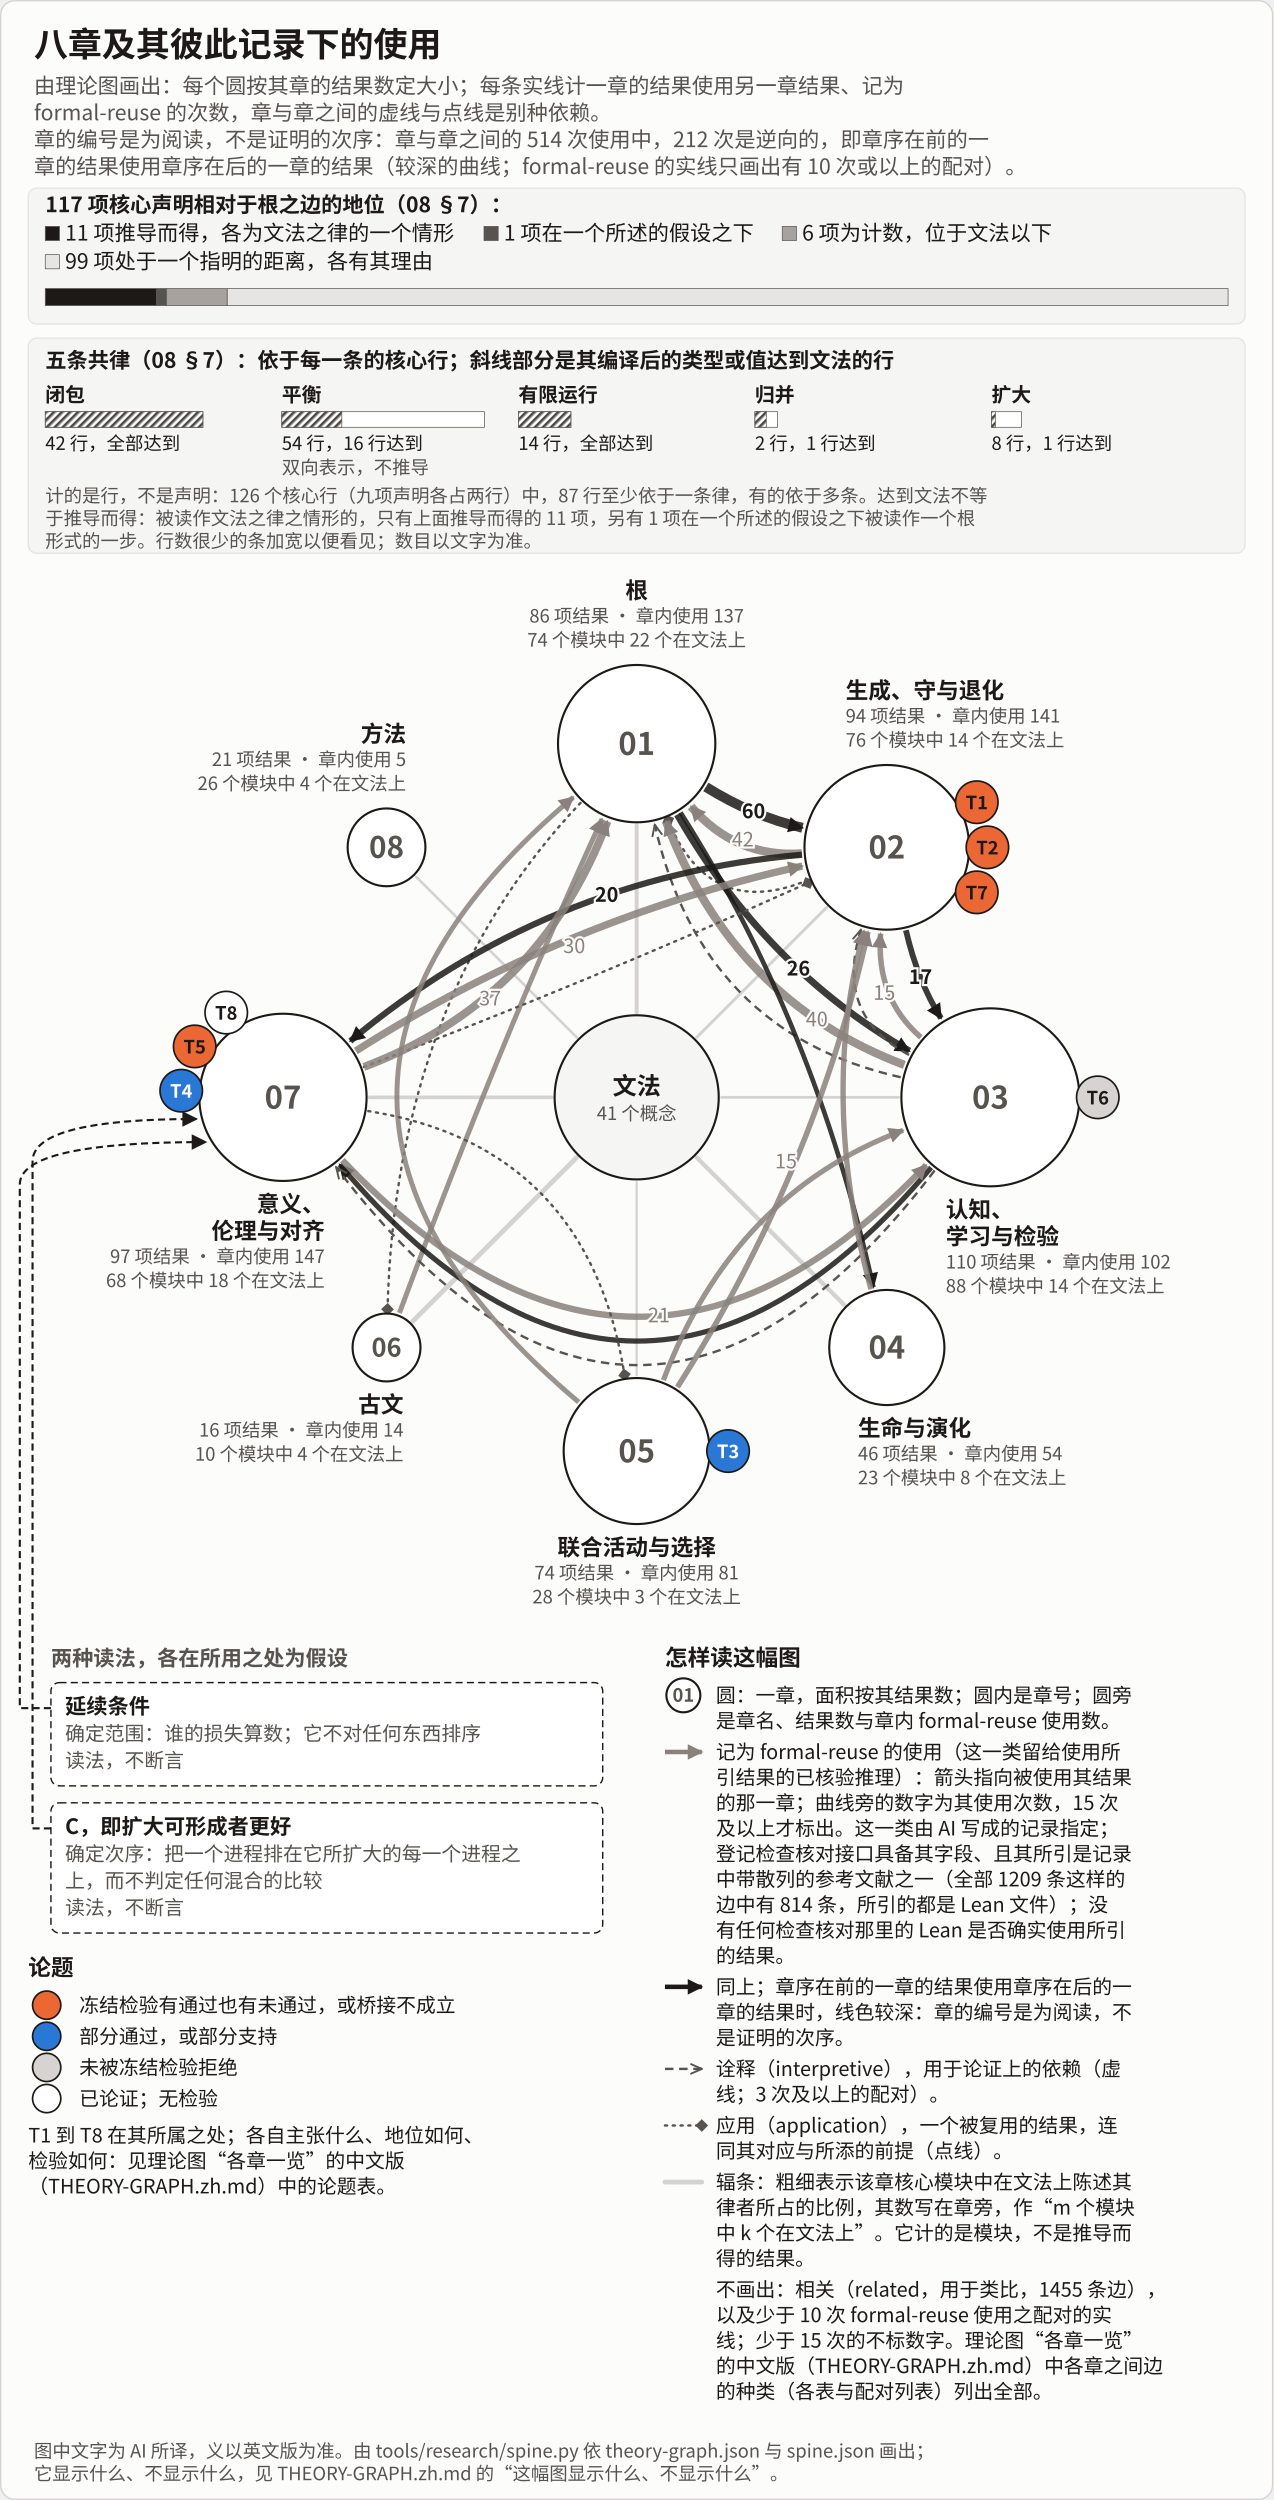
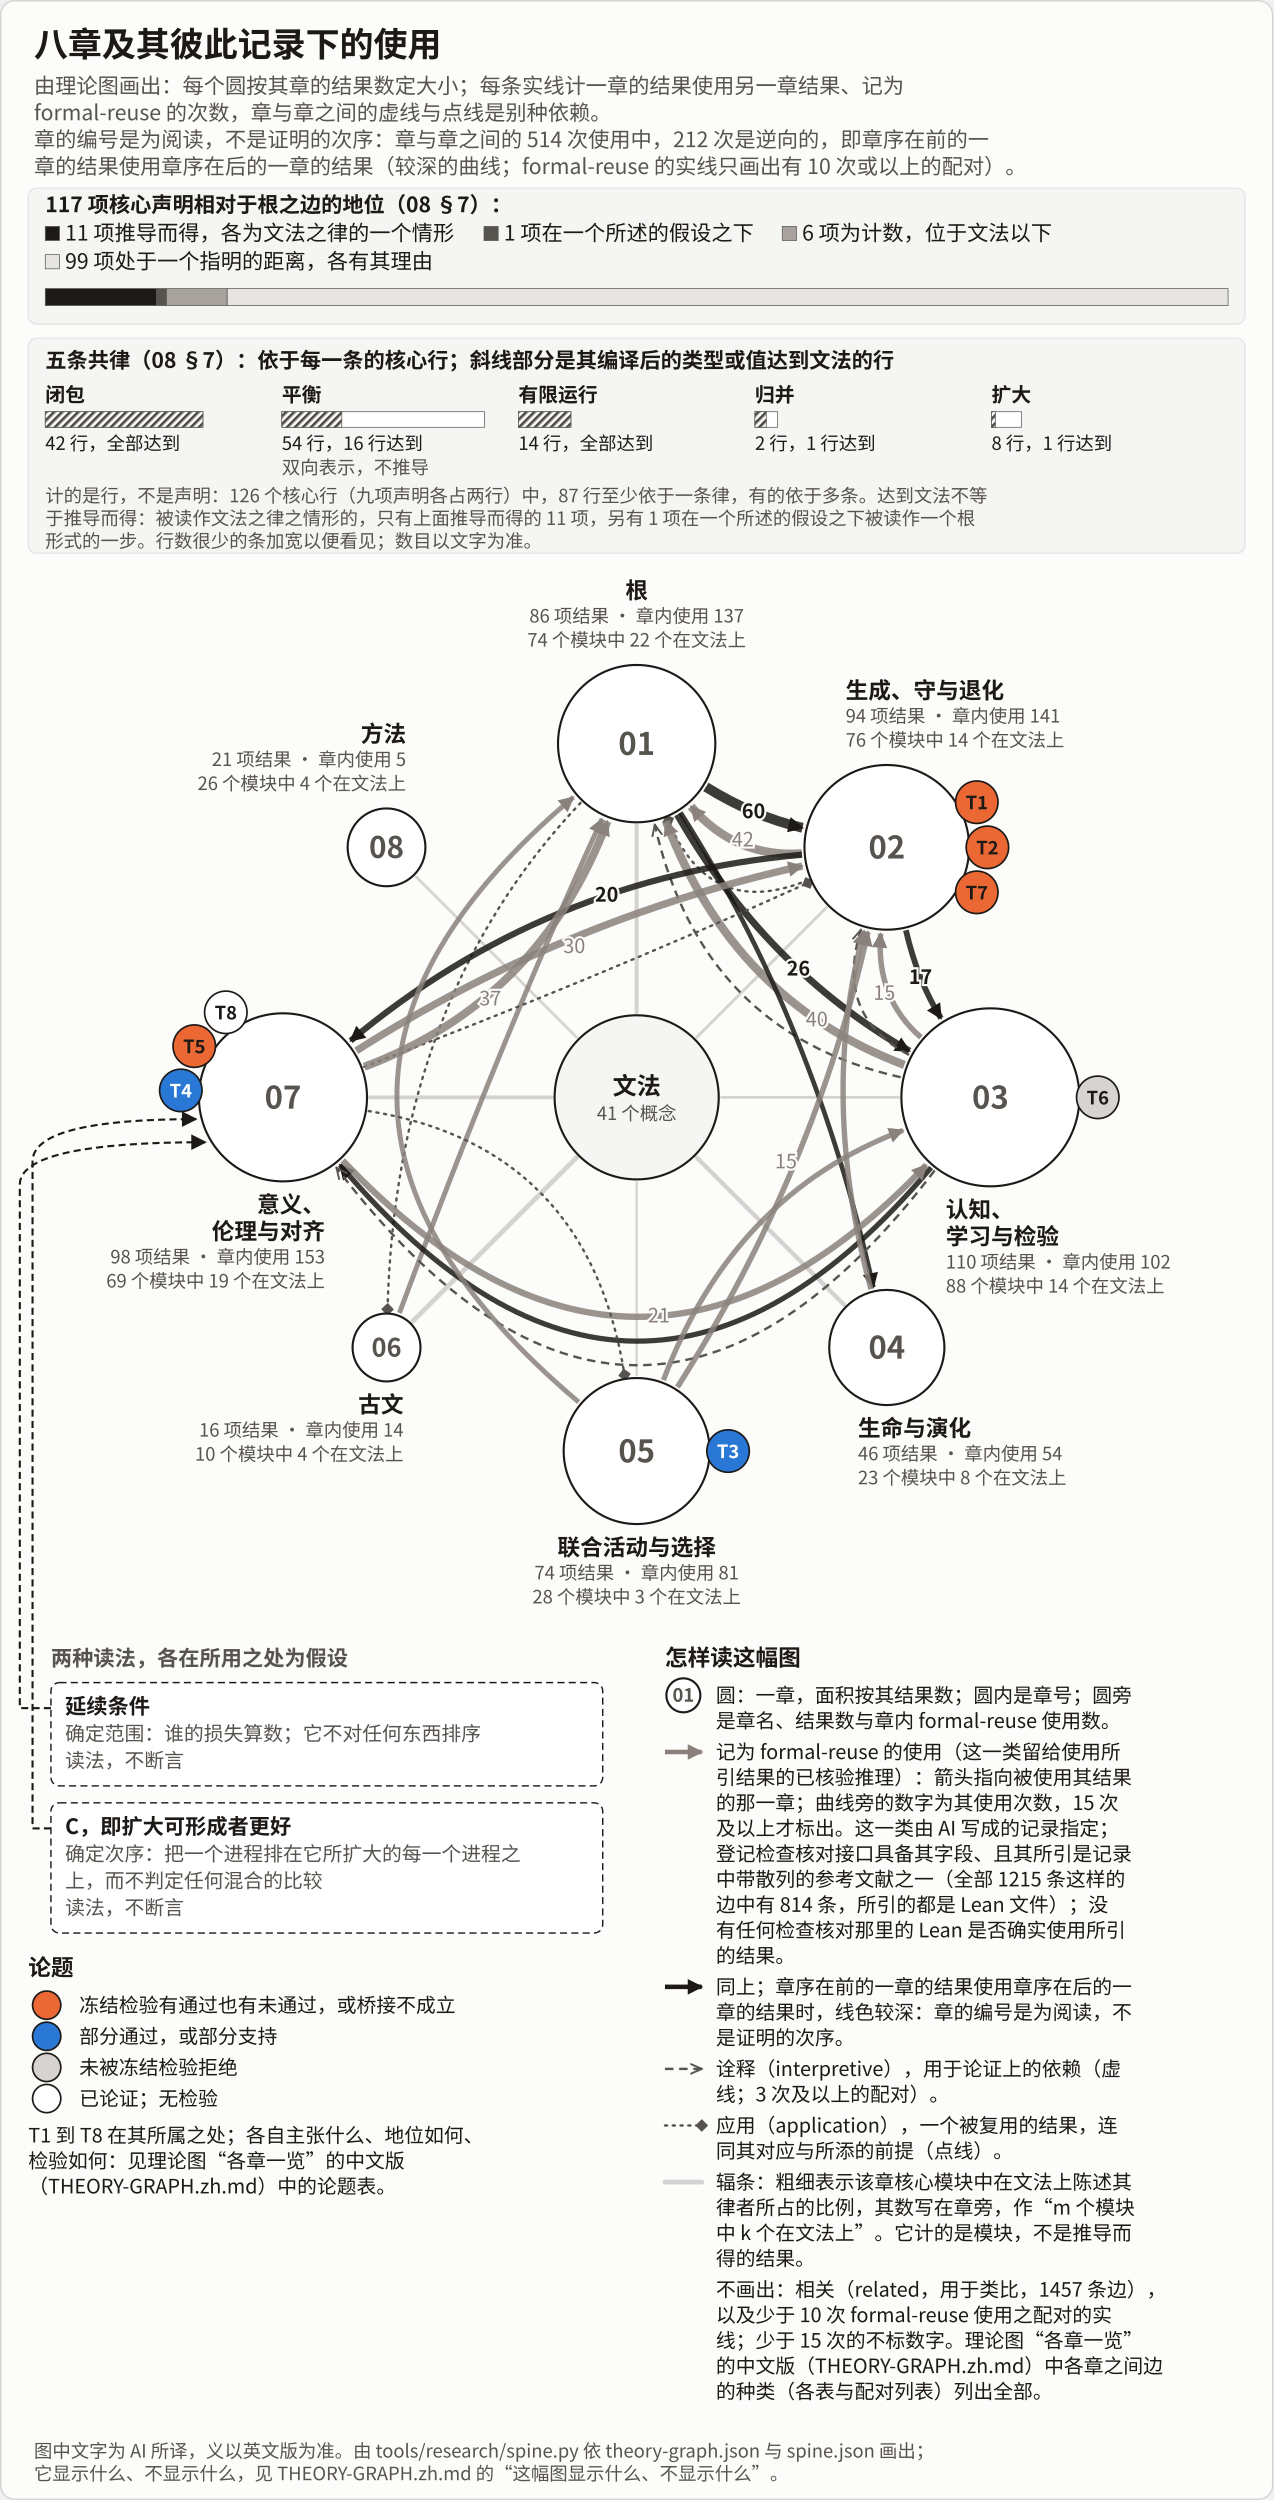
<svg xmlns="http://www.w3.org/2000/svg" viewBox="0 0 900 1767" width="900" height="1767" role="img" aria-labelledby="spine-title spine-desc" font-family="'PingFang SC', 'Hiragino Sans GB', 'Noto Sans CJK SC', 'Microsoft YaHei', sans-serif">
  <defs>
    <marker id="fwd" viewBox="0 0 10 10" refX="9" refY="5" markerWidth="11" markerHeight="11" markerUnits="userSpaceOnUse" orient="auto">
      <path d="M0,0 L10,5 L0,10 z" fill="#8a817c" />
    </marker>
    <marker id="back" viewBox="0 0 10 10" refX="9" refY="5" markerWidth="11" markerHeight="11" markerUnits="userSpaceOnUse" orient="auto">
      <path d="M0,0 L10,5 L0,10 z" fill="#1c1917" />
    </marker>
    <marker id="thin" viewBox="0 0 10 10" refX="9" refY="5" markerWidth="9" markerHeight="9" markerUnits="userSpaceOnUse" orient="auto">
      <path d="M0,1 L9,5 L0,9" fill="none" stroke="#57534e" stroke-width="1.5" />
    </marker>
    <marker id="diamond" viewBox="0 0 10 10" refX="5" refY="5" markerWidth="9" markerHeight="9" markerUnits="userSpaceOnUse" orient="auto">
      <path d="M5,0 L10,5 L5,10 L0,5 z" fill="#57534e" />
    </marker>
    <pattern id="reach" width="4" height="4" patternUnits="userSpaceOnUse" patternTransform="rotate(45)">
      <rect width="4" height="4" fill="#ffffff" />
      <rect width="2" height="4" fill="#57534e" />
    </pattern>
  </defs>
  <rect x="0.5" y="0.5" width="899" height="1766" rx="10" fill="#fcfcfb" stroke="#d6d3d1" />
  <text x="24" y="40" font-size="24" font-weight="bold" text-anchor="start" fill="#1c1917">八章及其彼此记录下的使用</text>
  <text x="24" y="66" font-size="15" text-anchor="start" fill="#57534e">由理论图画出：每个圆按其章的结果数定大小；每条实线计一章的结果使用另一章结果、记为</text>
  <text x="24" y="85" font-size="15" text-anchor="start" fill="#57534e">formal-reuse 的次数，章与章之间的虚线与点线是别种依赖。</text>
  <text x="24" y="104" font-size="15" text-anchor="start" fill="#57534e">章的编号是为阅读，不是证明的次序：章与章之间的 514 次使用中，212 次是逆向的，即章序在前的一</text>
  <text x="24" y="123" font-size="15" text-anchor="start" fill="#57534e">章的结果使用章序在后的一章的结果（较深的曲线；formal-reuse 的实线只画出有 10 次或以上的配对）。</text>
  <rect x="20" y="133" width="860" height="96" rx="6" fill="#f5f5f4" stroke="#e7e5e4" />
  <text x="32" y="150" font-size="15" font-weight="bold" text-anchor="start" fill="#1c1917">117 项核心声明相对于根之边的地位（08 §7）：</text>
  <rect x="32" y="160" width="10" height="10" fill="#1c1917" stroke="#57534e" stroke-width="0.5" />
  <text x="46" y="170" font-size="15" text-anchor="start" fill="#1c1917">11 项推导而得，各为文法之律的一个情形</text>
  <rect x="342.1" y="160" width="10" height="10" fill="#57534e" stroke="#57534e" stroke-width="0.5" />
  <text x="356.1" y="170" font-size="15" text-anchor="start" fill="#1c1917">1 项在一个所述的假设之下</text>
  <rect x="552.9" y="160" width="10" height="10" fill="#a8a29e" stroke="#57534e" stroke-width="0.5" />
  <text x="566.9" y="170" font-size="15" text-anchor="start" fill="#1c1917">6 项为计数，位于文法以下</text>
  <rect x="32" y="180" width="10" height="10" fill="#e7e5e4" stroke="#57534e" stroke-width="0.5" />
  <text x="46" y="190" font-size="15" text-anchor="start" fill="#1c1917">99 项处于一个指明的距离，各有其理由</text>
  <rect x="32" y="204" width="78.6" height="12" fill="#1c1917" stroke="#57534e" stroke-width="0.5" />
  <rect x="110.6" y="204" width="7.1" height="12" fill="#57534e" stroke="#57534e" stroke-width="0.5" />
  <rect x="117.7" y="204" width="42.9" height="12" fill="#a8a29e" stroke="#57534e" stroke-width="0.5" />
  <rect x="160.6" y="204" width="707.4" height="12" fill="#e7e5e4" stroke="#57534e" stroke-width="0.5" />
  <rect x="20" y="239" width="860" height="152" rx="6" fill="#f5f5f4" stroke="#e7e5e4" />
  <text x="32" y="260" font-size="15" font-weight="bold" text-anchor="start" fill="#1c1917">五条共律（08 §7）：依于每一条的核心行；斜线部分是其编译后的类型或值达到文法的行</text>
  <text x="32" y="284" font-size="14" font-weight="bold" text-anchor="start" fill="#1c1917">闭包</text>
  <rect x="32" y="291" width="111.4" height="11" fill="#ffffff" stroke="#57534e" stroke-width="0.5" />
  <rect x="32" y="291" width="111.4" height="11" fill="url(#reach)" stroke="#57534e" stroke-width="0.5" />
  <text x="32" y="318" font-size="13" text-anchor="start" fill="#1c1917">42 行，全部达到</text>
  <text x="199.2" y="284" font-size="14" font-weight="bold" text-anchor="start" fill="#1c1917">平衡</text>
  <rect x="199.2" y="291" width="143.2" height="11" fill="#ffffff" stroke="#57534e" stroke-width="0.5" />
  <rect x="199.2" y="291" width="42.4" height="11" fill="url(#reach)" stroke="#57534e" stroke-width="0.5" />
  <text x="199.2" y="318" font-size="13" text-anchor="start" fill="#1c1917">54 行，16 行达到</text>
  <text x="199.2" y="335" font-size="13" text-anchor="start" fill="#57534e">双向表示，不推导</text>
  <text x="366.4" y="284" font-size="14" font-weight="bold" text-anchor="start" fill="#1c1917">有限运行</text>
  <rect x="366.4" y="291" width="37.1" height="11" fill="#ffffff" stroke="#57534e" stroke-width="0.5" />
  <rect x="366.4" y="291" width="37.1" height="11" fill="url(#reach)" stroke="#57534e" stroke-width="0.5" />
  <text x="366.4" y="318" font-size="13" text-anchor="start" fill="#1c1917">14 行，全部达到</text>
  <text x="533.6" y="284" font-size="14" font-weight="bold" text-anchor="start" fill="#1c1917">归并</text>
  <rect x="533.6" y="291" width="16" height="11" fill="#ffffff" stroke="#57534e" stroke-width="0.5" />
  <rect x="533.6" y="291" width="8" height="11" fill="url(#reach)" stroke="#57534e" stroke-width="0.5" />
  <text x="533.6" y="318" font-size="13" text-anchor="start" fill="#1c1917">2 行，1 行达到</text>
  <text x="700.8" y="284" font-size="14" font-weight="bold" text-anchor="start" fill="#1c1917">扩大</text>
  <rect x="700.8" y="291" width="21.2" height="11" fill="#ffffff" stroke="#57534e" stroke-width="0.5" />
  <rect x="700.8" y="291" width="2.7" height="11" fill="url(#reach)" stroke="#57534e" stroke-width="0.5" />
  <text x="700.8" y="318" font-size="13" text-anchor="start" fill="#1c1917">8 行，1 行达到</text>
  <text x="32" y="355" font-size="13" text-anchor="start" fill="#57534e">计的是行，不是声明：126 个核心行（九项声明各占两行）中，87 行至少依于一条律，有的依于多条。达到文法不等</text>
  <text x="32" y="371" font-size="13" text-anchor="start" fill="#57534e">于推导而得：被读作文法之律之情形的，只有上面推导而得的 11 项，另有 1 项在一个所述的假设之下被读作一个根</text>
  <text x="32" y="387" font-size="13" text-anchor="start" fill="#57534e">形式的一步。行数很少的条加宽以便看见；数目以文字为准。</text>
  <line x1="450" y1="583.3" x2="450" y2="715.6" stroke="#a8a29e" stroke-opacity="0.45" stroke-width="2.8" stroke-linecap="round" />
  <line x1="584.2" y1="641.4" x2="492.4" y2="733.2" stroke="#a8a29e" stroke-opacity="0.45" stroke-width="2.1" stroke-linecap="round" />
  <line x1="635.1" y1="775.6" x2="510" y2="775.6" stroke="#a8a29e" stroke-opacity="0.45" stroke-width="2" stroke-linecap="round" />
  <line x1="596.6" y1="922.2" x2="492.4" y2="818.1" stroke="#a8a29e" stroke-opacity="0.45" stroke-width="3.1" stroke-linecap="round" />
  <line x1="450" y1="972" x2="450" y2="835.6" stroke="#a8a29e" stroke-opacity="0.45" stroke-width="1.6" stroke-linecap="round" />
  <line x1="291.6" y1="934" x2="407.6" y2="818.1" stroke="#a8a29e" stroke-opacity="0.45" stroke-width="3.4" stroke-linecap="round" />
-   <line x1="261.1" y1="775.6" x2="390" y2="775.6" stroke="#a8a29e" stroke-opacity="0.45" stroke-width="2.6" stroke-linecap="round" />
+   <line x1="261.4" y1="775.6" x2="390" y2="775.6" stroke="#a8a29e" stroke-opacity="0.45" stroke-width="2.7" stroke-linecap="round" />
  <line x1="294.1" y1="619.7" x2="407.6" y2="733.2" stroke="#a8a29e" stroke-opacity="0.45" stroke-width="1.9" stroke-linecap="round" />
  <circle cx="450" cy="775.6" r="58" fill="#f5f5f4" stroke="#1c1917" stroke-width="1.5" />
  <text x="450" y="773.6" font-size="17" font-weight="bold" text-anchor="middle" fill="#1c1917">文法</text>
  <text x="450" y="791.6" font-size="13" text-anchor="middle" fill="#57534e">41 个概念</text>
  <path d="M498.9,556.2 Q532.3,577 567.2,585.1" fill="none" stroke="#1c1917" stroke-opacity="0.85" stroke-width="7" marker-end="url(#back)" />
  <path d="M566.8,603.2 Q520,606.6 488.4,570" fill="none" stroke="#8a817c" stroke-opacity="0.85" stroke-width="6" marker-end="url(#fwd)" />
  <path d="M571.2,622 Q501.7,650.9 472.3,579.9" fill="none" stroke="#57534e" stroke-width="1.7" stroke-dasharray="1.5 4" stroke-linecap="round" marker-end="url(#diamond)" />
  <path d="M478.7,575.7 Q541.1,684.6 642.8,742.9" fill="none" stroke="#1c1917" stroke-opacity="0.85" stroke-width="4.9" marker-end="url(#back)" />
  <path d="M639.2,752.7 Q518.4,707.2 470.7,580.5" fill="none" stroke="#8a817c" stroke-opacity="0.85" stroke-width="5.9" marker-end="url(#fwd)" />
  <path d="M636.6,761.4 Q495.8,729.8 462.8,582.9" fill="none" stroke="#57534e" stroke-width="1.7" stroke-dasharray="6 4" marker-end="url(#thin)" />
  <path d="M481,574.3 Q576,723.5 617.3,909.8" fill="none" stroke="#1c1917" stroke-opacity="0.85" stroke-width="3.3" marker-end="url(#back)" />
  <path d="M410.3,567.5 Q279.7,705.1 273.9,925.4" fill="none" stroke="#57534e" stroke-width="1.7" stroke-dasharray="1.5 4" stroke-linecap="round" marker-end="url(#diamond)" />
  <path d="M282.3,928 Q353.6,735.7 425.5,578.9" fill="none" stroke="#8a817c" stroke-opacity="0.85" stroke-width="3.5" marker-end="url(#fwd)" />
  <path d="M640.3,657.5 Q648.6,693.4 665.1,719.7" fill="none" stroke="#1c1917" stroke-opacity="0.85" stroke-width="4.1" marker-end="url(#back)" />
  <path d="M650.9,733.2 Q619,705.6 622.4,659.9" fill="none" stroke="#8a817c" stroke-opacity="0.85" stroke-width="3.9" marker-end="url(#fwd)" />
  <path d="M642.5,745.6 Q589.5,717.9 608.5,657.2" fill="none" stroke="#57534e" stroke-width="1.7" stroke-dasharray="6 4" marker-end="url(#thin)" />
-   <path d="M566.8,604.1 Q385.6,620.1 247.6,735.8" fill="none" stroke="#1c1917" stroke-opacity="0.85" stroke-width="4.4" marker-end="url(#back)" />
-   <path d="M251.5,742.8 Q397.8,649.7 567.1,612.1" fill="none" stroke="#8a817c" stroke-opacity="0.85" stroke-width="5.2" marker-end="url(#fwd)" />
-   <path d="M257.2,754.1 Q416.2,694 571,624.1" fill="none" stroke="#57534e" stroke-width="1.7" stroke-dasharray="1.5 4" stroke-linecap="round" marker-end="url(#diamond)" />
-   <path d="M658.1,825.2 Q450,1071.6 240.1,823.1" fill="none" stroke="#1c1917" stroke-opacity="0.85" stroke-width="3.7" marker-end="url(#back)" />
-   <path d="M660.6,827.3 Q450,1103.6 237.6,825" fill="none" stroke="#57534e" stroke-width="1.7" stroke-dasharray="6 4" marker-end="url(#thin)" />
-   <path d="M242,820 Q450,1039.6 654.7,823.5" fill="none" stroke="#8a817c" stroke-opacity="0.85" stroke-width="4.5" marker-end="url(#fwd)" />
+   <path d="M566.8,604.1 Q385.6,620.1 247.8,735.6" fill="none" stroke="#1c1917" stroke-opacity="0.85" stroke-width="4.4" marker-end="url(#back)" />
+   <path d="M251.8,742.7 Q397.8,649.7 567.1,612.1" fill="none" stroke="#8a817c" stroke-opacity="0.85" stroke-width="5.2" marker-end="url(#fwd)" />
+   <path d="M257.4,754 Q416.2,694 571,624.1" fill="none" stroke="#57534e" stroke-width="1.7" stroke-dasharray="1.5 4" stroke-linecap="round" marker-end="url(#diamond)" />
+   <path d="M658.1,825.2 Q450,1071.6 240.3,823.3" fill="none" stroke="#1c1917" stroke-opacity="0.85" stroke-width="3.7" marker-end="url(#back)" />
+   <path d="M660.6,827.3 Q450,1103.6 237.8,825.3" fill="none" stroke="#57534e" stroke-width="1.7" stroke-dasharray="6 4" marker-end="url(#thin)" />
+   <path d="M242.2,820.2 Q450,1039.6 654.7,823.5" fill="none" stroke="#8a817c" stroke-opacity="0.85" stroke-width="4.5" marker-end="url(#fwd)" />
  <path d="M615.6,911.2 Q578.8,775.6 610.7,657.9" fill="none" stroke="#8a817c" stroke-opacity="0.85" stroke-width="3.8" marker-end="url(#fwd)" />
  <path d="M409,991 Q154,775.6 405.2,563.5" fill="none" stroke="#8a817c" stroke-opacity="0.85" stroke-width="3.5" marker-end="url(#fwd)" />
  <path d="M478.8,980.4 Q576,827.8 613.5,658.6" fill="none" stroke="#8a817c" stroke-opacity="0.85" stroke-width="3.9" marker-end="url(#fwd)" />
  <path d="M468.9,975.5 Q518.4,844.1 638.3,798.9" fill="none" stroke="#8a817c" stroke-opacity="0.85" stroke-width="3.7" marker-end="url(#fwd)" />
-   <path d="M257.2,754.1 Q381.6,707.2 429.3,580.5" fill="none" stroke="#8a817c" stroke-opacity="0.85" stroke-width="5.7" marker-end="url(#fwd)" />
-   <path d="M260.3,785.3 Q415.5,810.1 441.4,971.7" fill="none" stroke="#57534e" stroke-width="1.7" stroke-dasharray="1.5 4" stroke-linecap="round" marker-end="url(#diamond)" />
+   <path d="M257.5,754 Q381.6,707.2 429.3,580.5" fill="none" stroke="#8a817c" stroke-opacity="0.85" stroke-width="5.7" marker-end="url(#fwd)" />
+   <path d="M260.6,785.3 Q415.5,810.1 441.4,971.7" fill="none" stroke="#57534e" stroke-width="1.7" stroke-dasharray="1.5 4" stroke-linecap="round" marker-end="url(#diamond)" />
  <circle cx="450" cy="525.6" r="55.6" fill="#ffffff" stroke="#1c1917" stroke-width="1.5" />
  <text x="450" y="533.6" font-size="22" font-weight="bold" text-anchor="middle" fill="#57534e">01</text>
  <text x="450" y="423" font-size="16" font-weight="bold" text-anchor="middle" fill="#1c1917" stroke="#fcfcfb" stroke-width="3" paint-order="stroke">根</text>
  <text x="450" y="440" font-size="13" text-anchor="middle" fill="#57534e" stroke="#fcfcfb" stroke-width="3" paint-order="stroke">86 项结果 · 章内使用 137</text>
  <text x="450" y="457" font-size="13" text-anchor="middle" fill="#57534e" stroke="#fcfcfb" stroke-width="3" paint-order="stroke">74 个模块中 22 个在文法上</text>
  <circle cx="626.8" cy="598.9" r="58.2" fill="#ffffff" stroke="#1c1917" stroke-width="1.5" />
  <text x="626.8" y="606.8" font-size="22" font-weight="bold" text-anchor="middle" fill="#57534e">02</text>
  <text x="597.7" y="493.7" font-size="16" font-weight="bold" text-anchor="start" fill="#1c1917" stroke="#fcfcfb" stroke-width="3" paint-order="stroke">生成、守与退化</text>
  <text x="597.7" y="510.7" font-size="13" text-anchor="start" fill="#57534e" stroke="#fcfcfb" stroke-width="3" paint-order="stroke">94 项结果 · 章内使用 141</text>
  <text x="597.7" y="527.7" font-size="13" text-anchor="start" fill="#57534e" stroke="#fcfcfb" stroke-width="3" paint-order="stroke">76 个模块中 14 个在文法上</text>
  <circle cx="700" cy="775.6" r="62.9" fill="#ffffff" stroke="#1c1917" stroke-width="1.5" />
  <text x="700" y="783.6" font-size="22" font-weight="bold" text-anchor="middle" fill="#57534e">03</text>
  <text x="668.5" y="860.6" font-size="16" font-weight="bold" text-anchor="start" fill="#1c1917" stroke="#fcfcfb" stroke-width="3" paint-order="stroke">认知、</text>
  <text x="668.5" y="879.6" font-size="16" font-weight="bold" text-anchor="start" fill="#1c1917" stroke="#fcfcfb" stroke-width="3" paint-order="stroke">学习与检验</text>
  <text x="668.5" y="896.6" font-size="13" text-anchor="start" fill="#57534e" stroke="#fcfcfb" stroke-width="3" paint-order="stroke">110 项结果 · 章内使用 102</text>
  <text x="668.5" y="913.6" font-size="13" text-anchor="start" fill="#57534e" stroke="#fcfcfb" stroke-width="3" paint-order="stroke">88 个模块中 14 个在文法上</text>
  <circle cx="626.8" cy="952.4" r="40.7" fill="#ffffff" stroke="#1c1917" stroke-width="1.5" />
  <text x="626.8" y="960.3" font-size="22" font-weight="bold" text-anchor="middle" fill="#57534e">04</text>
  <text x="606.4" y="1015.1" font-size="16" font-weight="bold" text-anchor="start" fill="#1c1917" stroke="#fcfcfb" stroke-width="3" paint-order="stroke">生命与演化</text>
  <text x="606.4" y="1032.1" font-size="13" text-anchor="start" fill="#57534e" stroke="#fcfcfb" stroke-width="3" paint-order="stroke">46 项结果 · 章内使用 54</text>
  <text x="606.4" y="1049.1" font-size="13" text-anchor="start" fill="#57534e" stroke="#fcfcfb" stroke-width="3" paint-order="stroke">23 个模块中 8 个在文法上</text>
  <circle cx="450" cy="1025.6" r="51.6" fill="#ffffff" stroke="#1c1917" stroke-width="1.5" />
  <text x="450" y="1033.6" font-size="22" font-weight="bold" text-anchor="middle" fill="#57534e">05</text>
  <text x="450" y="1099.3" font-size="16" font-weight="bold" text-anchor="middle" fill="#1c1917" stroke="#fcfcfb" stroke-width="3" paint-order="stroke">联合活动与选择</text>
  <text x="450" y="1116.3" font-size="13" text-anchor="middle" fill="#57534e" stroke="#fcfcfb" stroke-width="3" paint-order="stroke">74 项结果 · 章内使用 81</text>
  <text x="450" y="1133.3" font-size="13" text-anchor="middle" fill="#57534e" stroke="#fcfcfb" stroke-width="3" paint-order="stroke">28 个模块中 3 个在文法上</text>
  <circle cx="273.2" cy="952.4" r="24" fill="#ffffff" stroke="#1c1917" stroke-width="1.5" />
  <text x="273.2" y="958.9" font-size="18" font-weight="bold" text-anchor="middle" fill="#57534e">06</text>
  <text x="285.2" y="998.4" font-size="16" font-weight="bold" text-anchor="end" fill="#1c1917" stroke="#fcfcfb" stroke-width="3" paint-order="stroke">古文</text>
  <text x="285.2" y="1015.4" font-size="13" text-anchor="end" fill="#57534e" stroke="#fcfcfb" stroke-width="3" paint-order="stroke">16 项结果 · 章内使用 14</text>
  <text x="285.2" y="1032.4" font-size="13" text-anchor="end" fill="#57534e" stroke="#fcfcfb" stroke-width="3" paint-order="stroke">10 个模块中 4 个在文法上</text>
-   <circle cx="200" cy="775.6" r="59.1" fill="#ffffff" stroke="#1c1917" stroke-width="1.5" />
+   <circle cx="200" cy="775.6" r="59.4" fill="#ffffff" stroke="#1c1917" stroke-width="1.5" />
  <text x="200" y="783.6" font-size="22" font-weight="bold" text-anchor="middle" fill="#57534e">07</text>
-   <text x="229.5" y="856.7" font-size="16" font-weight="bold" text-anchor="end" fill="#1c1917" stroke="#fcfcfb" stroke-width="3" paint-order="stroke">意义、</text>
-   <text x="229.5" y="875.7" font-size="16" font-weight="bold" text-anchor="end" fill="#1c1917" stroke="#fcfcfb" stroke-width="3" paint-order="stroke">伦理与对齐</text>
-   <text x="229.5" y="892.7" font-size="13" text-anchor="end" fill="#57534e" stroke="#fcfcfb" stroke-width="3" paint-order="stroke">97 项结果 · 章内使用 147</text>
-   <text x="229.5" y="909.7" font-size="13" text-anchor="end" fill="#57534e" stroke="#fcfcfb" stroke-width="3" paint-order="stroke">68 个模块中 18 个在文法上</text>
+   <text x="229.7" y="857" font-size="16" font-weight="bold" text-anchor="end" fill="#1c1917" stroke="#fcfcfb" stroke-width="3" paint-order="stroke">意义、</text>
+   <text x="229.7" y="876" font-size="16" font-weight="bold" text-anchor="end" fill="#1c1917" stroke="#fcfcfb" stroke-width="3" paint-order="stroke">伦理与对齐</text>
+   <text x="229.7" y="893" font-size="13" text-anchor="end" fill="#57534e" stroke="#fcfcfb" stroke-width="3" paint-order="stroke">98 项结果 · 章内使用 153</text>
+   <text x="229.7" y="910" font-size="13" text-anchor="end" fill="#57534e" stroke="#fcfcfb" stroke-width="3" paint-order="stroke">69 个模块中 19 个在文法上</text>
  <circle cx="273.2" cy="598.9" r="27.5" fill="#ffffff" stroke="#1c1917" stroke-width="1.5" />
  <text x="273.2" y="606.4" font-size="21" font-weight="bold" text-anchor="middle" fill="#57534e">08</text>
  <text x="287" y="524.4" font-size="16" font-weight="bold" text-anchor="end" fill="#1c1917" stroke="#fcfcfb" stroke-width="3" paint-order="stroke">方法</text>
  <text x="287" y="541.4" font-size="13" text-anchor="end" fill="#57534e" stroke="#fcfcfb" stroke-width="3" paint-order="stroke">21 项结果 · 章内使用 5</text>
  <text x="287" y="558.4" font-size="13" text-anchor="end" fill="#57534e" stroke="#fcfcfb" stroke-width="3" paint-order="stroke">26 个模块中 4 个在文法上</text>
  <circle cx="690.4" cy="567" r="15" fill="#eb6834" stroke="#1c1917" stroke-width="1.2" />
  <text x="690.4" y="572" font-size="13" font-weight="bold" text-anchor="middle" fill="#1c1917">T1</text>
  <circle cx="697.9" cy="598.9" r="15" fill="#eb6834" stroke="#1c1917" stroke-width="1.2" />
  <text x="697.9" y="603.9" font-size="13" font-weight="bold" text-anchor="middle" fill="#1c1917">T2</text>
  <circle cx="690.4" cy="630.7" r="15" fill="#eb6834" stroke="#1c1917" stroke-width="1.2" />
  <text x="690.4" y="635.7" font-size="13" font-weight="bold" text-anchor="middle" fill="#1c1917">T7</text>
  <circle cx="514.6" cy="1025.6" r="15" fill="#2a78d6" stroke="#1c1917" stroke-width="1.2" />
  <text x="514.6" y="1030.6" font-size="13" font-weight="bold" text-anchor="middle" fill="#ffffff">T3</text>
-   <circle cx="128.1" cy="770.9" r="15" fill="#2a78d6" stroke="#1c1917" stroke-width="1.2" />
-   <text x="128.1" y="775.9" font-size="13" font-weight="bold" text-anchor="middle" fill="#ffffff">T4</text>
-   <circle cx="137.6" cy="739.6" r="15" fill="#eb6834" stroke="#1c1917" stroke-width="1.2" />
-   <text x="137.6" y="744.6" font-size="13" font-weight="bold" text-anchor="middle" fill="#1c1917">T5</text>
-   <circle cx="159.9" cy="715.7" r="15" fill="#ffffff" stroke="#1c1917" stroke-width="1.2" />
-   <text x="159.9" y="720.7" font-size="13" font-weight="bold" text-anchor="middle" fill="#1c1917">T8</text>
+   <circle cx="127.8" cy="770.7" r="15" fill="#2a78d6" stroke="#1c1917" stroke-width="1.2" />
+   <text x="127.8" y="775.7" font-size="13" font-weight="bold" text-anchor="middle" fill="#ffffff">T4</text>
+   <circle cx="137.3" cy="739.4" r="15" fill="#eb6834" stroke="#1c1917" stroke-width="1.2" />
+   <text x="137.3" y="744.4" font-size="13" font-weight="bold" text-anchor="middle" fill="#1c1917">T5</text>
+   <circle cx="159.6" cy="715.5" r="15" fill="#ffffff" stroke="#1c1917" stroke-width="1.2" />
+   <text x="159.6" y="720.5" font-size="13" font-weight="bold" text-anchor="middle" fill="#1c1917">T8</text>
  <circle cx="775.9" cy="775.6" r="15" fill="#d6d3d1" stroke="#1c1917" stroke-width="1.2" />
  <text x="775.9" y="780.6" font-size="13" font-weight="bold" text-anchor="middle" fill="#1c1917">T6</text>
  <text x="532.6" y="578.3" font-size="14" font-weight="bold" text-anchor="middle" fill="#1c1917" stroke="#fcfcfb" stroke-width="3" paint-order="stroke">60</text>
  <text x="525" y="598.3" font-size="14" text-anchor="middle" fill="#8a817c" stroke="#fcfcfb" stroke-width="3" paint-order="stroke">42</text>
  <text x="577.3" y="725.4" font-size="14" text-anchor="middle" fill="#8a817c" stroke="#fcfcfb" stroke-width="3" paint-order="stroke">40</text>
-   <text x="346.4" y="710.6" font-size="14" text-anchor="middle" fill="#8a817c" stroke="#fcfcfb" stroke-width="3" paint-order="stroke">37</text>
+   <text x="346.5" y="710.6" font-size="14" text-anchor="middle" fill="#8a817c" stroke="#fcfcfb" stroke-width="3" paint-order="stroke">37</text>
  <text x="405.9" y="673.6" font-size="14" text-anchor="middle" fill="#8a817c" stroke="#fcfcfb" stroke-width="3" paint-order="stroke">30</text>
  <text x="564.3" y="689.5" font-size="14" font-weight="bold" text-anchor="middle" fill="#1c1917" stroke="#fcfcfb" stroke-width="3" paint-order="stroke">26</text>
-   <text x="465.7" y="934.6" font-size="14" text-anchor="middle" fill="#8a817c" stroke="#fcfcfb" stroke-width="3" paint-order="stroke">21</text>
-   <text x="428.8" y="637.4" font-size="14" font-weight="bold" text-anchor="middle" fill="#1c1917" stroke="#fcfcfb" stroke-width="3" paint-order="stroke">20</text>
+   <text x="465.7" y="934.7" font-size="14" text-anchor="middle" fill="#8a817c" stroke="#fcfcfb" stroke-width="3" paint-order="stroke">21</text>
+   <text x="428.8" y="637.3" font-size="14" font-weight="bold" text-anchor="middle" fill="#1c1917" stroke="#fcfcfb" stroke-width="3" paint-order="stroke">20</text>
  <text x="650.6" y="695.5" font-size="14" font-weight="bold" text-anchor="middle" fill="#1c1917" stroke="#fcfcfb" stroke-width="3" paint-order="stroke">17</text>
  <text x="625" y="706.7" font-size="14" text-anchor="middle" fill="#8a817c" stroke="#fcfcfb" stroke-width="3" paint-order="stroke">15</text>
  <text x="555.5" y="825.8" font-size="14" text-anchor="middle" fill="#8a817c" stroke="#fcfcfb" stroke-width="3" paint-order="stroke">15</text>
  <text x="36" y="1177.3" font-size="15" font-weight="bold" text-anchor="start" fill="#57534e">两种读法，各在所用之处为假设</text>
  <rect x="36" y="1189.256" width="390" height="73" rx="6" fill="#ffffff" stroke="#1c1917" stroke-dasharray="5 3" />
  <text x="46" y="1211.3" font-size="15" font-weight="bold" text-anchor="start" fill="#1c1917">延续条件</text>
  <text x="46" y="1230.3" font-size="14" text-anchor="start" fill="#57534e">确定范围：谁的损失算数；它不对任何东西排序</text>
  <text x="46" y="1249.3" font-size="14" text-anchor="start" fill="#57534e">读法，不断言</text>
-   <path d="M36,1207.3 L14,1207.3 L14,837.2 Q14,807.2 145.4,807.2" fill="none" stroke="#1c1917" stroke-width="1.5" stroke-dasharray="5 3" marker-end="url(#back)" />
+   <path d="M36,1207.3 L14,1207.3 L14,837.3 Q14,807.3 145.1,807.3" fill="none" stroke="#1c1917" stroke-width="1.5" stroke-dasharray="5 3" marker-end="url(#back)" />
  <rect x="36" y="1274.256" width="390" height="92" rx="6" fill="#ffffff" stroke="#1c1917" stroke-dasharray="5 3" />
  <text x="46" y="1296.3" font-size="15" font-weight="bold" text-anchor="start" fill="#1c1917">C，即扩大可形成者更好</text>
  <text x="46" y="1315.3" font-size="14" text-anchor="start" fill="#57534e">确定次序：把一个进程排在它所扩大的每一个进程之</text>
  <text x="46" y="1334.3" font-size="14" text-anchor="start" fill="#57534e">上，而不判定任何混合的比较</text>
  <text x="46" y="1353.3" font-size="14" text-anchor="start" fill="#57534e">读法，不断言</text>
-   <path d="M36,1292.3 L23,1292.3 L23,820.9 Q23,790.9 138.8,790.9" fill="none" stroke="#1c1917" stroke-width="1.5" stroke-dasharray="5 3" marker-end="url(#back)" />
+   <path d="M36,1292.3 L23,1292.3 L23,821 Q23,791 138.5,791" fill="none" stroke="#1c1917" stroke-width="1.5" stroke-dasharray="5 3" marker-end="url(#back)" />
  <text x="20" y="1396.3" font-size="16" font-weight="bold" text-anchor="start" fill="#1c1917">论题</text>
  <circle cx="33" cy="1417.256" r="10" fill="#eb6834" stroke="#1c1917" stroke-width="1.2" />
  <text x="56" y="1422.3" font-size="14" text-anchor="start" fill="#1c1917">冻结检验有通过也有未通过，或桥接不成立</text>
  <circle cx="33" cy="1439.256" r="10" fill="#2a78d6" stroke="#1c1917" stroke-width="1.2" />
  <text x="56" y="1444.3" font-size="14" text-anchor="start" fill="#1c1917">部分通过，或部分支持</text>
  <circle cx="33" cy="1461.256" r="10" fill="#d6d3d1" stroke="#1c1917" stroke-width="1.2" />
  <text x="56" y="1466.3" font-size="14" text-anchor="start" fill="#1c1917">未被冻结检验拒绝</text>
  <circle cx="33" cy="1483.256" r="10" fill="#ffffff" stroke="#1c1917" stroke-width="1.2" />
  <text x="56" y="1488.3" font-size="14" text-anchor="start" fill="#1c1917">已论证；无检验</text>
  <text x="20" y="1514.3" font-size="14" text-anchor="start" fill="#1c1917">T1 到 T8 在其所属之处；各自主张什么、地位如何、</text>
  <text x="20" y="1532.3" font-size="14" text-anchor="start" fill="#1c1917">检验如何：见理论图“各章一览”的中文版</text>
  <text x="20" y="1550.3" font-size="14" text-anchor="start" fill="#1c1917">（THEORY-GRAPH.zh.md）中的论题表。</text>
  <text x="470" y="1177.3" font-size="16" font-weight="bold" text-anchor="start" fill="#1c1917">怎样读这幅图</text>
  <circle cx="483" cy="1198.256" r="12" fill="#ffffff" stroke="#1c1917" stroke-width="1.5" />
  <text x="483" y="1202.8" font-size="13" font-weight="bold" text-anchor="middle" fill="#57534e">01</text>
  <text x="506" y="1203.3" font-size="14" text-anchor="start" fill="#1c1917">圆：一章，面积按其结果数；圆内是章号；圆旁</text>
  <text x="506" y="1221.3" font-size="14" text-anchor="start" fill="#1c1917">是章名、结果数与章内 formal-reuse 使用数。</text>
  <line x1="470" y1="1238.3" x2="496" y2="1238.3" stroke="#8a817c" stroke-width="3.2" marker-end="url(#fwd)" />
  <text x="506" y="1243.3" font-size="14" text-anchor="start" fill="#1c1917">记为 formal-reuse 的使用（这一类留给使用所</text>
  <text x="506" y="1261.3" font-size="14" text-anchor="start" fill="#1c1917">引结果的已核验推理）：箭头指向被使用其结果</text>
  <text x="506" y="1279.3" font-size="14" text-anchor="start" fill="#1c1917">的那一章；曲线旁的数字为其使用次数，15 次</text>
  <text x="506" y="1297.3" font-size="14" text-anchor="start" fill="#1c1917">及以上才标出。这一类由 AI 写成的记录指定；</text>
  <text x="506" y="1315.3" font-size="14" text-anchor="start" fill="#1c1917">登记检查核对接口具备其字段、且其所引是记录</text>
-   <text x="506" y="1333.3" font-size="14" text-anchor="start" fill="#1c1917">中带散列的参考文献之一（全部 1209 条这样的</text>
+   <text x="506" y="1333.3" font-size="14" text-anchor="start" fill="#1c1917">中带散列的参考文献之一（全部 1215 条这样的</text>
  <text x="506" y="1351.3" font-size="14" text-anchor="start" fill="#1c1917">边中有 814 条，所引的都是 Lean 文件）；没</text>
  <text x="506" y="1369.3" font-size="14" text-anchor="start" fill="#1c1917">有任何检查核对那里的 Lean 是否确实使用所引</text>
  <text x="506" y="1387.3" font-size="14" text-anchor="start" fill="#1c1917">的结果。</text>
  <line x1="470" y1="1404.3" x2="496" y2="1404.3" stroke="#1c1917" stroke-width="3.2" marker-end="url(#back)" />
  <text x="506" y="1409.3" font-size="14" text-anchor="start" fill="#1c1917">同上；章序在前的一章的结果使用章序在后的一</text>
  <text x="506" y="1427.3" font-size="14" text-anchor="start" fill="#1c1917">章的结果时，线色较深：章的编号是为阅读，不</text>
  <text x="506" y="1445.3" font-size="14" text-anchor="start" fill="#1c1917">是证明的次序。</text>
  <line x1="470" y1="1462.3" x2="496" y2="1462.3" stroke="#57534e" stroke-width="1.7" stroke-dasharray="6 4" marker-end="url(#thin)" />
  <text x="506" y="1467.3" font-size="14" text-anchor="start" fill="#1c1917">诠释（interpretive），用于论证上的依赖（虚</text>
  <text x="506" y="1485.3" font-size="14" text-anchor="start" fill="#1c1917">线；3 次及以上的配对）。</text>
  <line x1="470" y1="1502.3" x2="496" y2="1502.3" stroke="#57534e" stroke-width="1.7" stroke-dasharray="1.5 4" stroke-linecap="round" marker-end="url(#diamond)" />
  <text x="506" y="1507.3" font-size="14" text-anchor="start" fill="#1c1917">应用（application），一个被复用的结果，连</text>
  <text x="506" y="1525.3" font-size="14" text-anchor="start" fill="#1c1917">同其对应与所添的前提（点线）。</text>
  <line x1="470" y1="1542.3" x2="496" y2="1542.3" stroke="#a8a29e" stroke-opacity="0.45" stroke-width="3.4" stroke-linecap="round" />
  <text x="506" y="1547.3" font-size="14" text-anchor="start" fill="#1c1917">辐条：粗细表示该章核心模块中在文法上陈述其</text>
  <text x="506" y="1565.3" font-size="14" text-anchor="start" fill="#1c1917">律者所占的比例，其数写在章旁，作“m 个模块</text>
  <text x="506" y="1583.3" font-size="14" text-anchor="start" fill="#1c1917">中 k 个在文法上”。它计的是模块，不是推导而</text>
  <text x="506" y="1601.3" font-size="14" text-anchor="start" fill="#1c1917">得的结果。</text>
-   <text x="506" y="1623.3" font-size="14" text-anchor="start" fill="#1c1917">不画出：相关（related，用于类比，1455 条边），</text>
+   <text x="506" y="1623.3" font-size="14" text-anchor="start" fill="#1c1917">不画出：相关（related，用于类比，1457 条边），</text>
  <text x="506" y="1641.3" font-size="14" text-anchor="start" fill="#1c1917">以及少于 10 次 formal-reuse 使用之配对的实</text>
  <text x="506" y="1659.3" font-size="14" text-anchor="start" fill="#1c1917">线；少于 15 次的不标数字。理论图“各章一览”</text>
  <text x="506" y="1677.3" font-size="14" text-anchor="start" fill="#1c1917">的中文版（THEORY-GRAPH.zh.md）中各章之间边</text>
  <text x="506" y="1695.3" font-size="14" text-anchor="start" fill="#1c1917">的种类（各表与配对列表）列出全部。</text>
  <text x="24" y="1737" font-size="13" text-anchor="start" fill="#57534e">图中文字为 AI 所译，义以英文版为准。由 tools/research/spine.py 依 theory-graph.json 与 spine.json 画出；</text>
  <text x="24" y="1753" font-size="13" text-anchor="start" fill="#57534e">它显示什么、不显示什么，见 THEORY-GRAPH.zh.md 的“这幅图显示什么、不显示什么”。</text>
</svg>
